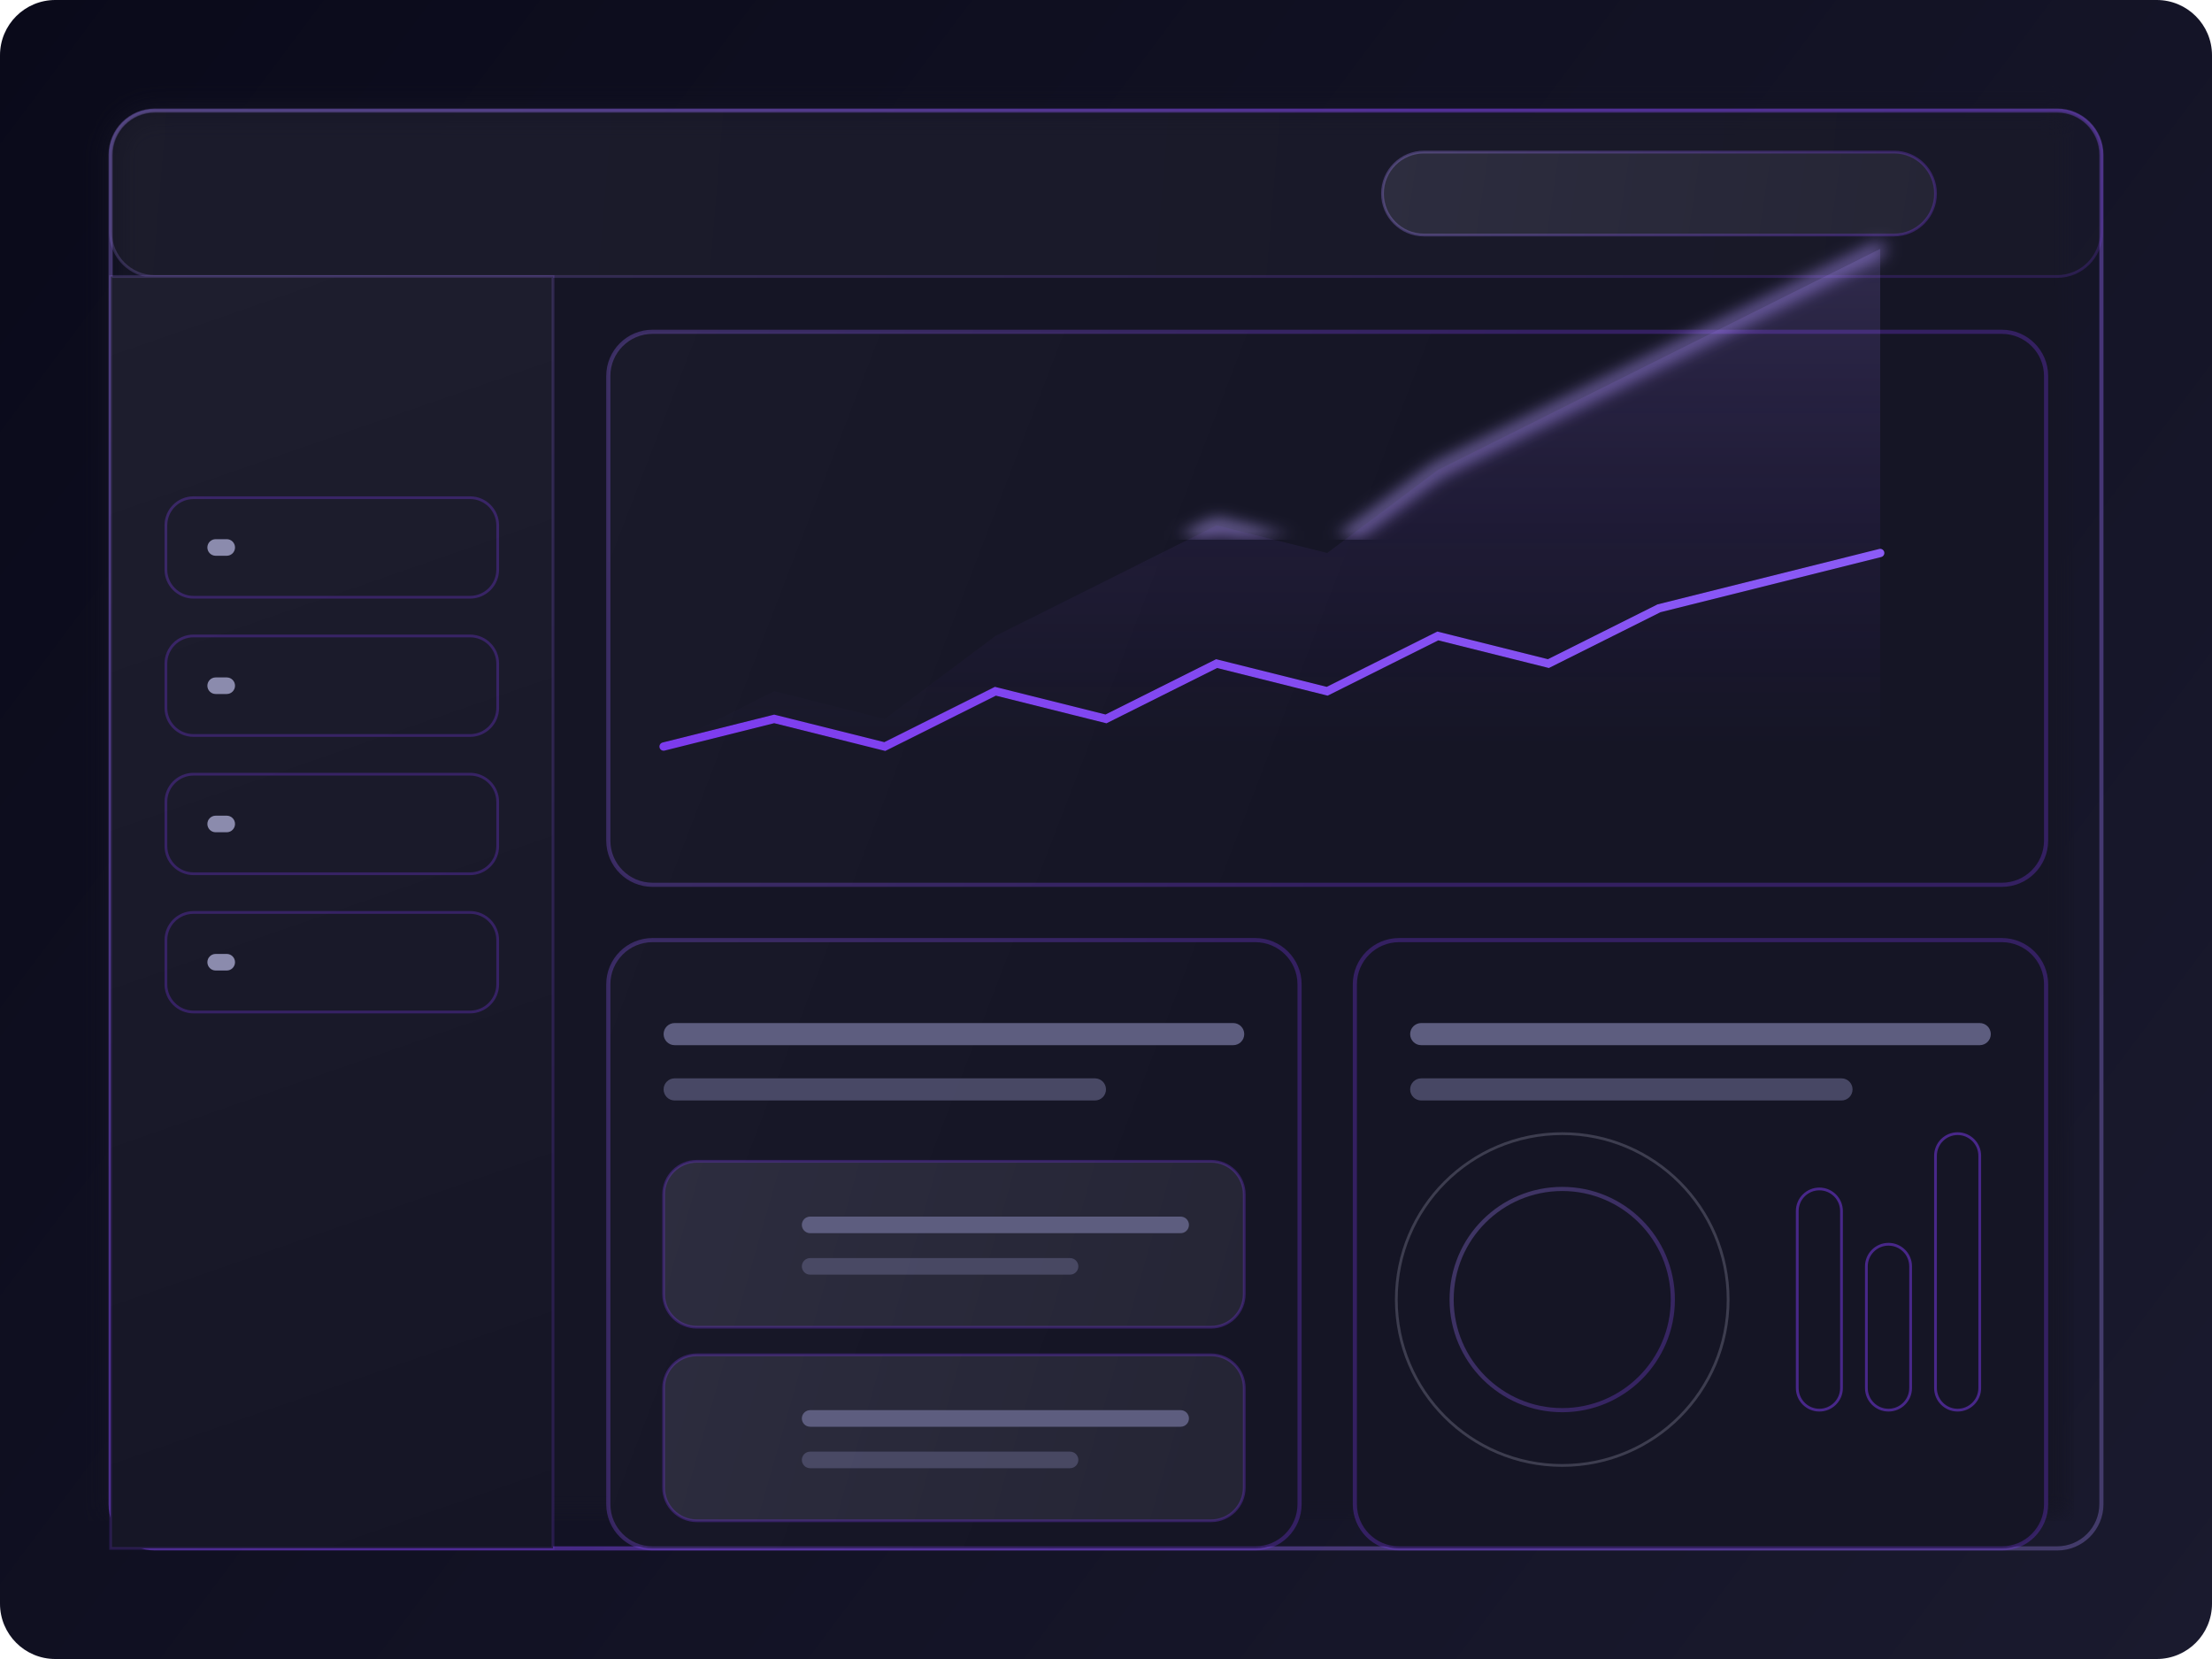
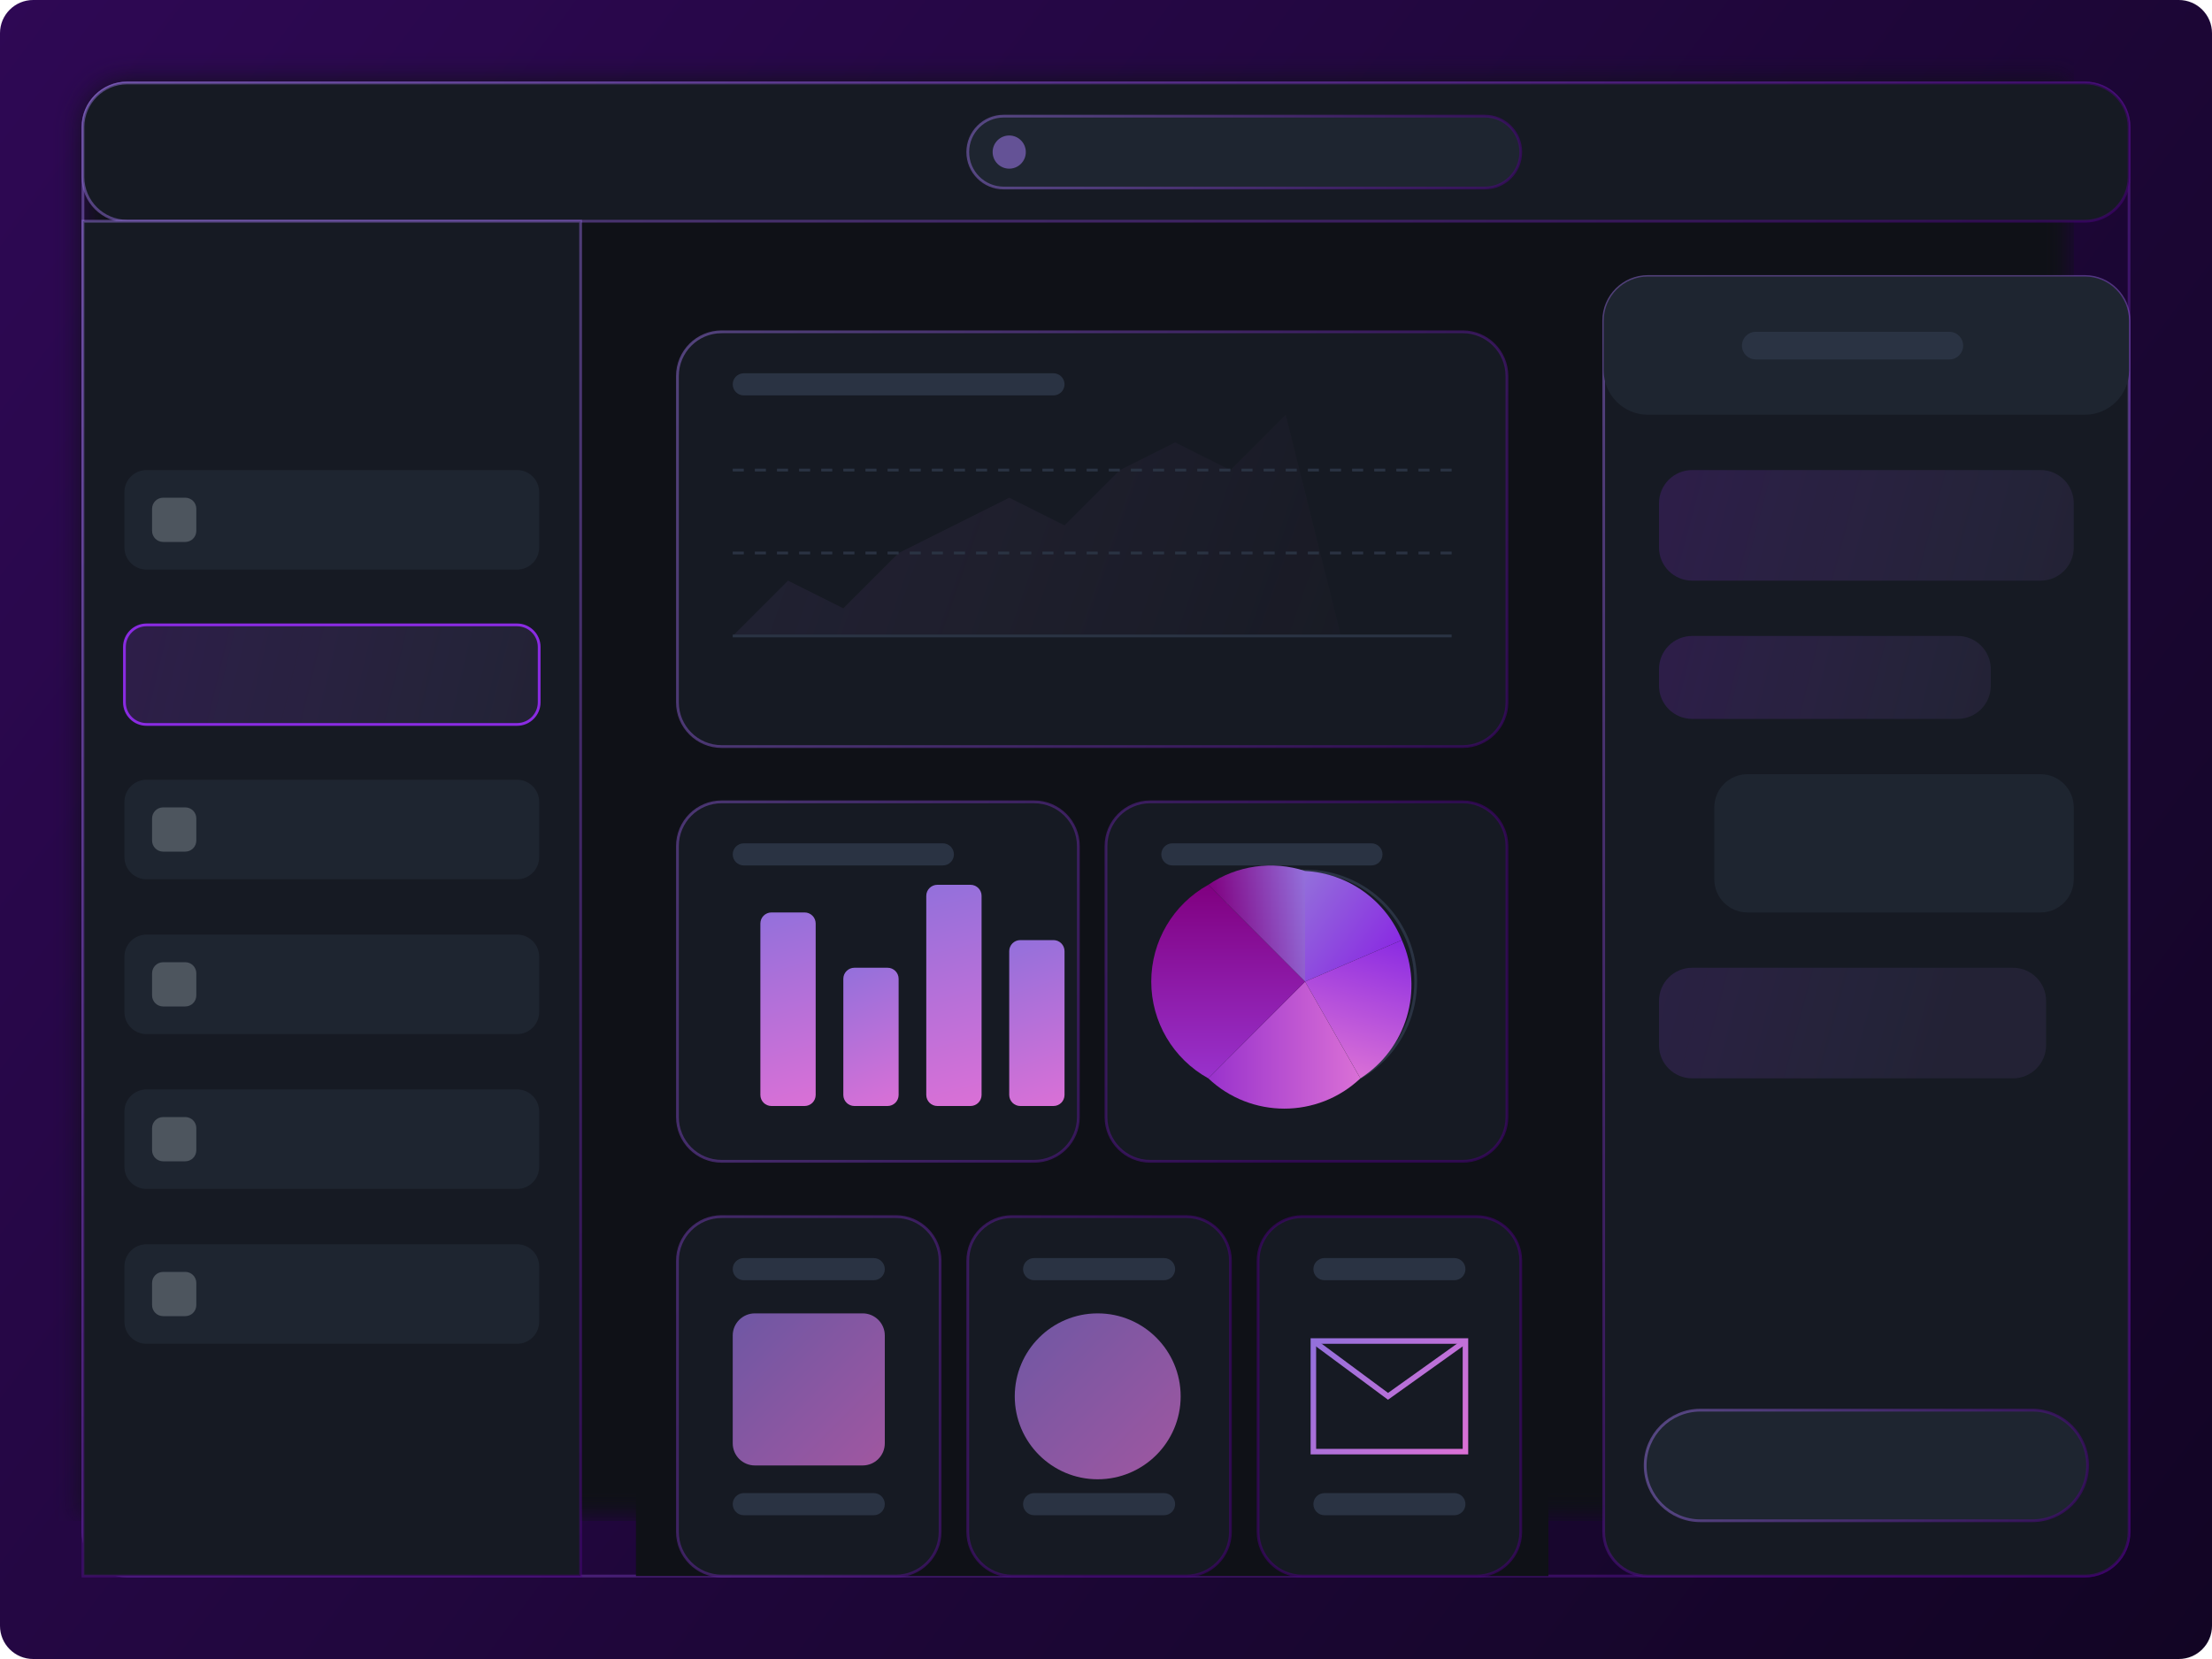
<svg xmlns="http://www.w3.org/2000/svg" width="800" height="600" viewBox="0 0 800 600" fill="none">
-   <rect width="800" height="600" rx="20" fill="url(#paint0_linear)" />
-   <rect x="40" y="40" width="720" height="520" rx="16" fill="#151525" filter="url(#glow)" />
-   <rect x="40" y="40" width="720" height="520" rx="16" stroke="url(#border_gradient)" stroke-width="1.5" />
-   <rect x="40" y="40" width="720" height="60" rx="16" fill="url(#glass_effect)" />
-   <rect x="40" y="40" width="720" height="60" rx="16" stroke="url(#nav_border)" stroke-width="1" />
-   <circle cx="80" cy="70" r="6" fill="#A78BFA" filter="url(#smallGlow)" />
-   <circle cx="105" cy="70" r="6" fill="#A78BFA" opacity="0.8" filter="url(#smallGlow)" />
-   <circle cx="130" cy="70" r="6" fill="#A78BFA" opacity="0.6" filter="url(#smallGlow)" />
-   <rect x="500" y="55" width="200" height="30" rx="15" fill="url(#search_gradient)" />
-   <rect x="500" y="55" width="200" height="30" rx="15" stroke="url(#search_border)" stroke-width="1" />
-   <circle cx="515" cy="70" r="6" fill="#A78BFA" filter="url(#smallGlow)" />
-   <rect x="40" y="100" width="160" height="460" rx="0" fill="url(#sidebar_gradient)" />
-   <rect x="40" y="100" width="160" height="460" rx="0" stroke="url(#sidebar_border)" stroke-width="1" />
-   <rect x="60" y="130" width="120" height="36" rx="10" fill="url(#active_menu_gradient)" filter="url(#menuGlow)" />
-   <rect x="60" y="180" width="120" height="36" rx="10" fill="transparent" stroke="url(#menu_border)" stroke-width="1" />
-   <rect x="60" y="230" width="120" height="36" rx="10" fill="transparent" stroke="url(#menu_border)" stroke-width="1" />
-   <rect x="60" y="280" width="120" height="36" rx="10" fill="transparent" stroke="url(#menu_border)" stroke-width="1" />
-   <rect x="60" y="330" width="120" height="36" rx="10" fill="transparent" stroke="url(#menu_border)" stroke-width="1" />
-   <circle cx="80" cy="148" r="6" fill="#A78BFA" filter="url(#smallGlow)" />
-   <rect x="75" y="195" width="10" height="6" rx="3" fill="#8B8BAD" />
-   <rect x="75" y="245" width="10" height="6" rx="3" fill="#8B8BAD" />
-   <rect x="75" y="295" width="10" height="6" rx="3" fill="#8B8BAD" />
-   <rect x="75" y="345" width="10" height="6" rx="3" fill="#8B8BAD" />
-   <rect x="220" y="120" width="520" height="200" rx="16" fill="url(#card_gradient)" />
-   <rect x="220" y="120" width="520" height="200" rx="16" stroke="url(#card_border)" stroke-width="1.5" />
-   <path d="M240 270 L280 250 L320 260 L360 230 L400 210 L440 190 L480 200 L520 170 L560 150 L600 130 L640 110 L680 90" stroke="url(#line_gradient1)" stroke-width="3" stroke-linecap="round" filter="url(#lineGlow)" />
-   <path d="M240 270 L280 260 L320 270 L360 250 L400 260 L440 240 L480 250 L520 230 L560 240 L600 220 L640 210 L680 200" stroke="url(#line_gradient2)" stroke-width="3" stroke-linecap="round" />
-   <path d="M240 270 L280 250 L320 260 L360 230 L400 210 L440 190 L480 200 L520 170 L560 150 L600 130 L640 110 L680 90 L680 270 L240 270 Z" fill="url(#area_gradient)" opacity="0.3" />
-   <circle cx="280" cy="250" r="5" fill="#A78BFA" filter="url(#dotGlow)" />
-   <circle cx="360" cy="230" r="5" fill="#A78BFA" filter="url(#dotGlow)" />
-   <circle cx="440" cy="190" r="5" fill="#A78BFA" filter="url(#dotGlow)" />
-   <circle cx="520" cy="170" r="5" fill="#A78BFA" filter="url(#dotGlow)" />
-   <circle cx="600" cy="130" r="5" fill="#A78BFA" filter="url(#dotGlow)" />
-   <circle cx="680" cy="90" r="5" fill="#A78BFA" filter="url(#dotGlow)" />
-   <rect x="220" y="340" width="250" height="220" rx="16" fill="url(#card_gradient)" />
-   <rect x="220" y="340" width="250" height="220" rx="16" stroke="url(#card_border)" stroke-width="1.5" />
-   <rect x="240" y="370" width="210" height="8" rx="4" fill="url(#text_gradient)" />
-   <rect x="240" y="390" width="160" height="8" rx="4" fill="url(#text_gradient)" opacity="0.7" />
-   <rect x="240" y="420" width="210" height="60" rx="12" fill="url(#item_gradient)" />
-   <rect x="240" y="420" width="210" height="60" rx="12" stroke="url(#item_border)" stroke-width="1" />
-   <circle cx="265" cy="450" r="12" fill="url(#circle_gradient)" filter="url(#smallGlow)" />
-   <rect x="290" y="440" width="140" height="6" rx="3" fill="url(#text_gradient)" />
-   <rect x="290" y="455" width="100" height="6" rx="3" fill="url(#text_gradient)" opacity="0.6" />
-   <rect x="240" y="490" width="210" height="60" rx="12" fill="url(#item_gradient)" />
-   <rect x="240" y="490" width="210" height="60" rx="12" stroke="url(#item_border)" stroke-width="1" />
-   <circle cx="265" cy="520" r="12" fill="url(#circle_gradient)" filter="url(#smallGlow)" />
-   <rect x="290" y="510" width="140" height="6" rx="3" fill="url(#text_gradient)" />
-   <rect x="290" y="525" width="100" height="6" rx="3" fill="url(#text_gradient)" opacity="0.6" />
-   <rect x="490" y="340" width="250" height="220" rx="16" fill="url(#card_gradient)" />
-   <rect x="490" y="340" width="250" height="220" rx="16" stroke="url(#card_border)" stroke-width="1.5" />
-   <rect x="510" y="370" width="210" height="8" rx="4" fill="url(#text_gradient)" />
-   <rect x="510" y="390" width="160" height="8" rx="4" fill="url(#text_gradient)" opacity="0.7" />
-   <circle cx="565" cy="470" r="60" fill="transparent" stroke="#3D3D4F" stroke-width="1" />
-   <path d="M565 410 A60 60 0 0 1 618 500" stroke="url(#arc_gradient1)" stroke-width="8" stroke-linecap="round" filter="url(#arcGlow)" />
-   <path d="M618 500 A60 60 0 0 1 565 530" stroke="url(#arc_gradient2)" stroke-width="8" stroke-linecap="round" filter="url(#arcGlow)" />
-   <path d="M565 530 A60 60 0 0 1 512 500" stroke="url(#arc_gradient3)" stroke-width="8" stroke-linecap="round" filter="url(#arcGlow)" />
-   <circle cx="565" cy="470" r="40" fill="#151525" stroke="url(#inner_circle)" stroke-width="1.5" />
-   <rect x="650" y="430" width="16" height="80" rx="8" fill="url(#bar_gradient1)" filter="url(#barGlow)" />
-   <rect x="650" y="430" width="16" height="80" rx="8" stroke="url(#bar_border)" stroke-width="1" />
-   <rect x="675" y="450" width="16" height="60" rx="8" fill="url(#bar_gradient2)" filter="url(#barGlow)" />
-   <rect x="675" y="450" width="16" height="60" rx="8" stroke="url(#bar_border)" stroke-width="1" />
-   <rect x="700" y="410" width="16" height="100" rx="8" fill="url(#bar_gradient3)" filter="url(#barGlow)" />
-   <rect x="700" y="410" width="16" height="100" rx="8" stroke="url(#bar_border)" stroke-width="1" />
-   <circle cx="700" cy="70" r="8" fill="#7C3AED" filter="url(#smallGlow)" />
-   <circle cx="675" cy="70" r="8" fill="#A78BFA" filter="url(#smallGlow)" />
-   <circle cx="650" cy="70" r="8" fill="#C4B5FD" filter="url(#smallGlow)" />
-   <circle cx="180" cy="400" r="3" fill="#A78BFA" opacity="0.6" filter="url(#tinyGlow)" />
-   <circle cx="200" cy="420" r="2" fill="#7C3AED" opacity="0.5" filter="url(#tinyGlow)" />
-   <circle cx="160" cy="440" r="2" fill="#C4B5FD" opacity="0.4" filter="url(#tinyGlow)" />
-   <circle cx="740" cy="200" r="3" fill="#A78BFA" opacity="0.6" filter="url(#tinyGlow)" />
-   <circle cx="720" cy="220" r="2" fill="#7C3AED" opacity="0.5" filter="url(#tinyGlow)" />
-   <circle cx="760" cy="240" r="2" fill="#C4B5FD" opacity="0.4" filter="url(#tinyGlow)" />
+   <rect width="800" height="600" rx="12" fill="url(#bg_gradient)" />
+   <rect x="30" y="30" width="740" height="540" rx="16" fill="#0F1117" filter="url(#container_glow)" />
+   <rect x="30" y="30" width="740" height="540" rx="16" stroke="url(#container_stroke)" stroke-width="1" />
+   <rect x="30" y="30" width="740" height="50" rx="16" fill="#161A23" />
+   <rect x="30" y="30" width="740" height="50" rx="16" stroke="url(#nav_stroke)" stroke-width="1" />
+   <circle cx="55" cy="55" r="6" fill="#FF5F57" filter="url(#small_glow)" />
+   <circle cx="75" cy="55" r="6" fill="#FEBC2E" filter="url(#small_glow)" />
+   <circle cx="95" cy="55" r="6" fill="#28C840" filter="url(#small_glow)" />
+   <rect x="350" y="42" width="200" height="26" rx="13" fill="#1E2530" stroke="url(#search_stroke)" stroke-width="1" />
+   <circle cx="365" cy="55" r="6" fill="#9370DB" opacity="0.6" />
+   <circle cx="730" cy="55" r="12" fill="url(#profile_gradient)" filter="url(#small_glow)" />
+   <rect x="30" y="80" width="180" height="490" rx="0" fill="#161A23" />
+   <rect x="30" y="80" width="180" height="490" rx="0" stroke="url(#sidebar_stroke)" stroke-width="1" />
+   <rect x="60" y="110" width="120" height="30" rx="6" fill="url(#logo_gradient)" filter="url(#small_glow)" />
+   <rect x="45" y="170" width="150" height="36" rx="8" fill="#1E2530" />
+   <rect x="45" y="226" width="150" height="36" rx="8" fill="url(#active_item_gradient)" stroke="#8A2BE2" stroke-width="1" />
+   <rect x="45" y="282" width="150" height="36" rx="8" fill="#1E2530" />
+   <rect x="45" y="338" width="150" height="36" rx="8" fill="#1E2530" />
+   <rect x="45" y="394" width="150" height="36" rx="8" fill="#1E2530" />
+   <rect x="45" y="450" width="150" height="36" rx="8" fill="#1E2530" />
+   <rect x="55" y="180" width="16" height="16" rx="4" fill="#6C757D" opacity="0.6" />
+   <rect x="55" y="236" width="16" height="16" rx="4" fill="#9370DB" filter="url(#small_glow)" />
+   <rect x="55" y="292" width="16" height="16" rx="4" fill="#6C757D" opacity="0.6" />
+   <rect x="55" y="348" width="16" height="16" rx="4" fill="#6C757D" opacity="0.6" />
+   <rect x="55" y="404" width="16" height="16" rx="4" fill="#6C757D" opacity="0.6" />
+   <rect x="55" y="460" width="16" height="16" rx="4" fill="#6C757D" opacity="0.6" />
+   <rect x="230" y="100" width="330" height="470" rx="0" fill="#0F1117" />
+   <rect x="580" y="100" width="190" height="470" rx="16" fill="#161A23" />
+   <rect x="580" y="100" width="190" height="470" rx="16" stroke="url(#chat_stroke)" stroke-width="1" />
+   <rect x="580" y="100" width="190" height="50" rx="16" fill="#1E2530" />
+   <circle cx="610" cy="125" r="12" fill="url(#profile_gradient)" filter="url(#small_glow)" />
+   <rect x="630" y="120" width="80" height="10" rx="5" fill="#2A3343" />
+   <rect x="600" y="170" width="150" height="40" rx="12" fill="url(#chat_bubble1)" />
+   <rect x="600" y="230" width="120" height="30" rx="12" fill="url(#chat_bubble2)" />
+   <rect x="620" y="280" width="130" height="50" rx="12" fill="#1E2530" />
+   <rect x="600" y="350" width="140" height="40" rx="12" fill="url(#chat_bubble1)" />
+   <rect x="595" y="510" width="160" height="40" rx="20" fill="#1E2530" stroke="url(#input_stroke)" stroke-width="1" />
+   <circle cx="735" cy="530" r="12" fill="url(#send_button)" filter="url(#small_glow)" />
+   <rect x="245" y="120" width="300" height="150" rx="16" fill="#161A23" />
+   <rect x="245" y="120" width="300" height="150" rx="16" stroke="url(#card_stroke)" stroke-width="1" />
+   <rect x="265" y="135" width="120" height="8" rx="4" fill="#2A3343" />
+   <path d="M265 230 L285 210 L305 220 L325 200 L345 190 L365 180 L385 190 L405 170 L425 160 L445 170 L465 150 L485 230 Z" fill="url(#chart_area_gradient)" opacity="0.3" />
+   <path d="M265 230 L285 210 L305 220 L325 200 L345 190 L365 180 L385 190 L405 170 L425 160 L445 170 L465 150" stroke="url(#chart_line_gradient)" stroke-width="2" stroke-linecap="round" filter="url(#line_glow)" />
+   <line x1="265" y1="170" x2="525" y2="170" stroke="#2A3343" stroke-width="1" stroke-dasharray="4 4" />
+   <line x1="265" y1="200" x2="525" y2="200" stroke="#2A3343" stroke-width="1" stroke-dasharray="4 4" />
+   <line x1="265" y1="230" x2="525" y2="230" stroke="#2A3343" stroke-width="1" />
+   <rect x="245" y="290" width="145" height="130" rx="16" fill="#161A23" />
+   <rect x="245" y="290" width="145" height="130" rx="16" stroke="url(#card_stroke)" stroke-width="1" />
+   <rect x="265" y="305" width="80" height="8" rx="4" fill="#2A3343" />
+   <rect x="275" y="330" width="20" height="70" rx="4" fill="url(#bar1_gradient)" />
+   <rect x="305" y="350" width="20" height="50" rx="4" fill="url(#bar2_gradient)" />
+   <rect x="335" y="320" width="20" height="80" rx="4" fill="url(#bar3_gradient)" />
+   <rect x="365" y="340" width="20" height="60" rx="4" fill="url(#bar4_gradient)" />
+   <rect x="400" y="290" width="145" height="130" rx="16" fill="#161A23" />
+   <rect x="400" y="290" width="145" height="130" rx="16" stroke="url(#card_stroke)" stroke-width="1" />
+   <rect x="420" y="305" width="80" height="8" rx="4" fill="#2A3343" />
+   <circle cx="472" cy="355" r="40" fill="transparent" stroke="#2A3343" stroke-width="1" />
+   <path d="M472 315 A40 40 0 0 1 507 340 L472 355 Z" fill="url(#pie1_gradient)" />
+   <path d="M472 355 L507 340 A40 40 0 0 1 492 390 Z" fill="url(#pie2_gradient)" />
+   <path d="M472 355 L492 390 A40 40 0 0 1 437 390 Z" fill="url(#pie3_gradient)" />
+   <path d="M472 355 L437 390 A40 40 0 0 1 437 320 Z" fill="url(#pie4_gradient)" />
+   <path d="M472 355 L437 320 A40 40 0 0 1 472 315 Z" fill="url(#pie5_gradient)" />
+   <rect x="245" y="440" width="95" height="130" rx="16" fill="#161A23" />
+   <rect x="245" y="440" width="95" height="130" rx="16" stroke="url(#card_stroke)" stroke-width="1" />
+   <rect x="265" y="455" width="55" height="8" rx="4" fill="#2A3343" />
+   <rect x="265" y="475" width="55" height="55" rx="8" fill="url(#product_gradient)" opacity="0.7" />
+   <rect x="265" y="540" width="55" height="8" rx="4" fill="#2A3343" />
+   <rect x="350" y="440" width="95" height="130" rx="16" fill="#161A23" />
+   <rect x="350" y="440" width="95" height="130" rx="16" stroke="url(#card_stroke)" stroke-width="1" />
+   <rect x="370" y="455" width="55" height="8" rx="4" fill="#2A3343" />
+   <circle cx="397" cy="505" r="30" fill="url(#meta_gradient)" opacity="0.7" />
+   <rect x="370" y="540" width="55" height="8" rx="4" fill="#2A3343" />
+   <rect x="455" y="440" width="95" height="130" rx="16" fill="#161A23" />
+   <rect x="455" y="440" width="95" height="130" rx="16" stroke="url(#card_stroke)" stroke-width="1" />
+   <rect x="475" y="455" width="55" height="8" rx="4" fill="#2A3343" />
+   <path d="M475 485 L530 485 L530 525 L475 525 Z" stroke="url(#email_stroke)" stroke-width="2" fill="transparent" />
+   <path d="M475 485 L502 505 L530 485" stroke="url(#email_stroke)" stroke-width="2" />
+   <rect x="475" y="540" width="55" height="8" rx="4" fill="#2A3343" />
  <defs>
-     <linearGradient id="paint0_linear" x1="0" y1="0" x2="800" y2="600" gradientUnits="userSpaceOnUse">
-       <stop offset="0" stop-color="#0A0A1A" />
-       <stop offset="1" stop-color="#1A1A2E" />
-     </linearGradient>
-     <linearGradient id="border_gradient" x1="0" y1="0" x2="720" y2="520" gradientUnits="userSpaceOnUse">
-       <stop offset="0" stop-color="#A78BFA" stop-opacity="0.3" />
-       <stop offset="0.5" stop-color="#7C3AED" stop-opacity="0.5" />
-       <stop offset="1" stop-color="#A78BFA" stop-opacity="0.3" />
-     </linearGradient>
-     <linearGradient id="nav_border" x1="0" y1="0" x2="720" y2="60" gradientUnits="userSpaceOnUse">
-       <stop offset="0" stop-color="#A78BFA" stop-opacity="0.2" />
-       <stop offset="1" stop-color="#7C3AED" stop-opacity="0.2" />
-     </linearGradient>
-     <linearGradient id="sidebar_border" x1="0" y1="0" x2="160" y2="460" gradientUnits="userSpaceOnUse">
-       <stop offset="0" stop-color="#A78BFA" stop-opacity="0.2" />
-       <stop offset="1" stop-color="#7C3AED" stop-opacity="0.2" />
-     </linearGradient>
-     <linearGradient id="menu_border" x1="0" y1="0" x2="120" y2="36" gradientUnits="userSpaceOnUse">
-       <stop offset="0" stop-color="#A78BFA" stop-opacity="0.3" />
-       <stop offset="1" stop-color="#7C3AED" stop-opacity="0.3" />
-     </linearGradient>
-     <linearGradient id="card_border" x1="0" y1="0" x2="520" y2="200" gradientUnits="userSpaceOnUse">
-       <stop offset="0" stop-color="#A78BFA" stop-opacity="0.3" />
-       <stop offset="1" stop-color="#7C3AED" stop-opacity="0.3" />
-     </linearGradient>
-     <linearGradient id="item_border" x1="0" y1="0" x2="210" y2="60" gradientUnits="userSpaceOnUse">
-       <stop offset="0" stop-color="#A78BFA" stop-opacity="0.3" />
-       <stop offset="1" stop-color="#7C3AED" stop-opacity="0.3" />
-     </linearGradient>
-     <linearGradient id="inner_circle" x1="525" y1="430" x2="605" y2="510" gradientUnits="userSpaceOnUse">
-       <stop offset="0" stop-color="#A78BFA" stop-opacity="0.3" />
-       <stop offset="1" stop-color="#7C3AED" stop-opacity="0.3" />
-     </linearGradient>
-     <linearGradient id="bar_border" x1="0" y1="0" x2="16" y2="100" gradientUnits="userSpaceOnUse">
-       <stop offset="0" stop-color="#A78BFA" stop-opacity="0.5" />
-       <stop offset="1" stop-color="#7C3AED" stop-opacity="0.5" />
-     </linearGradient>
-     <linearGradient id="glass_effect" x1="40" y1="40" x2="760" y2="100" gradientUnits="userSpaceOnUse">
-       <stop offset="0" stop-color="#2A2A3A" stop-opacity="0.3" />
-       <stop offset="1" stop-color="#1E1E2E" stop-opacity="0.3" />
-     </linearGradient>
-     <linearGradient id="sidebar_gradient" x1="40" y1="100" x2="200" y2="560" gradientUnits="userSpaceOnUse">
-       <stop offset="0" stop-color="#1E1E2E" />
-       <stop offset="1" stop-color="#151525" />
-     </linearGradient>
-     <linearGradient id="active_menu_gradient" x1="60" y1="130" x2="180" y2="166" gradientUnits="userSpaceOnUse">
-       <stop offset="0" stop-color="#7C3AED" stop-opacity="0.2" />
-       <stop offset="1" stop-color="#A78BFA" stop-opacity="0.1" />
-     </linearGradient>
-     <linearGradient id="search_gradient" x1="500" y1="55" x2="700" y2="85" gradientUnits="userSpaceOnUse">
-       <stop offset="0" stop-color="#2D2D3F" />
-       <stop offset="1" stop-color="#252535" />
-     </linearGradient>
-     <linearGradient id="search_border" x1="500" y1="55" x2="700" y2="85" gradientUnits="userSpaceOnUse">
-       <stop offset="0" stop-color="#A78BFA" stop-opacity="0.3" />
-       <stop offset="1" stop-color="#7C3AED" stop-opacity="0.3" />
-     </linearGradient>
-     <linearGradient id="card_gradient" x1="0" y1="0" x2="520" y2="200" gradientUnits="userSpaceOnUse">
-       <stop offset="0" stop-color="#1E1E2E" />
-       <stop offset="1" stop-color="#151525" />
-     </linearGradient>
-     <linearGradient id="item_gradient" x1="240" y1="420" x2="450" y2="480" gradientUnits="userSpaceOnUse">
-       <stop offset="0" stop-color="#2D2D3F" />
-       <stop offset="1" stop-color="#252535" />
-     </linearGradient>
-     <linearGradient id="circle_gradient" x1="253" y1="438" x2="277" y2="462" gradientUnits="userSpaceOnUse">
-       <stop offset="0" stop-color="#7C3AED" stop-opacity="0.2" />
-       <stop offset="1" stop-color="#A78BFA" stop-opacity="0.1" />
-     </linearGradient>
-     <linearGradient id="text_gradient" x1="0" y1="0" x2="210" y2="8" gradientUnits="userSpaceOnUse">
-       <stop offset="0" stop-color="#6D6D8F" />
-       <stop offset="1" stop-color="#5D5D7F" />
-     </linearGradient>
-     <linearGradient id="line_gradient1" x1="240" y1="90" x2="680" y2="270" gradientUnits="userSpaceOnUse">
-       <stop offset="0" stop-color="#C4B5FD" />
-       <stop offset="1" stop-color="#A78BFA" />
-     </linearGradient>
-     <linearGradient id="line_gradient2" x1="240" y1="200" x2="680" y2="270" gradientUnits="userSpaceOnUse">
-       <stop offset="0" stop-color="#7C3AED" />
-       <stop offset="1" stop-color="#8B5CF6" />
-     </linearGradient>
-     <linearGradient id="area_gradient" x1="240" y1="90" x2="240" y2="270" gradientUnits="userSpaceOnUse">
-       <stop offset="0" stop-color="#A78BFA" stop-opacity="0.6" />
-       <stop offset="1" stop-color="#7C3AED" stop-opacity="0" />
-     </linearGradient>
-     <linearGradient id="arc_gradient1" x1="565" y1="410" x2="618" y2="500" gradientUnits="userSpaceOnUse">
-       <stop offset="0" stop-color="#C4B5FD" />
-       <stop offset="1" stop-color="#A78BFA" />
-     </linearGradient>
-     <linearGradient id="arc_gradient2" x1="618" y1="500" x2="565" y2="530" gradientUnits="userSpaceOnUse">
-       <stop offset="0" stop-color="#A78BFA" />
-       <stop offset="1" stop-color="#7C3AED" />
-     </linearGradient>
-     <linearGradient id="arc_gradient3" x1="565" y1="530" x2="512" y2="500" gradientUnits="userSpaceOnUse">
-       <stop offset="0" stop-color="#7C3AED" />
-       <stop offset="1" stop-color="#8B5CF6" />
-     </linearGradient>
-     <linearGradient id="bar_gradient1" x1="650" y1="430" x2="666" y2="510" gradientUnits="userSpaceOnUse">
-       <stop offset="0" stop-color="#C4B5FD" stop-opacity="0.7" />
-       <stop offset="1" stop-color="#A78BFA" stop-opacity="0.3" />
-     </linearGradient>
-     <linearGradient id="bar_gradient2" x1="675" y1="450" x2="691" y2="510" gradientUnits="userSpaceOnUse">
-       <stop offset="0" stop-color="#A78BFA" stop-opacity="0.7" />
-       <stop offset="1" stop-color="#7C3AED" stop-opacity="0.3" />
-     </linearGradient>
-     <linearGradient id="bar_gradient3" x1="700" y1="410" x2="716" y2="510" gradientUnits="userSpaceOnUse">
-       <stop offset="0" stop-color="#7C3AED" stop-opacity="0.7" />
-       <stop offset="1" stop-color="#8B5CF6" stop-opacity="0.3" />
-     </linearGradient>
-     <filter id="glow" x="-10" y="-10" width="760" height="560" filterUnits="userSpaceOnUse" color-interpolation-filters="sRGB">
+     <linearGradient id="bg_gradient" x1="0" y1="0" x2="800" y2="600" gradientUnits="userSpaceOnUse">
+       <stop offset="0" stop-color="#2E0854" />
+       <stop offset="1" stop-color="#120524" />
+     </linearGradient>
+     <filter id="container_glow" x="-10" y="-10" width="760" height="560" filterUnits="userSpaceOnUse" color-interpolation-filters="sRGB">
      <feFlood flood-opacity="0" result="BackgroundImageFix" />
      <feBlend mode="normal" in="SourceGraphic" in2="BackgroundImageFix" result="shape" />
      <feGaussianBlur stdDeviation="5" result="effect1_foregroundBlur" />
    </filter>
-     <filter id="smallGlow" x="-5" y="-5" width="30" height="30" filterUnits="userSpaceOnUse" color-interpolation-filters="sRGB">
+     <filter id="small_glow" x="-2" y="-2" width="20" height="20" filterUnits="userSpaceOnUse" color-interpolation-filters="sRGB">
+       <feFlood flood-opacity="0" result="BackgroundImageFix" />
+       <feBlend mode="normal" in="SourceGraphic" in2="BackgroundImageFix" result="shape" />
+       <feGaussianBlur stdDeviation="1" result="effect1_foregroundBlur" />
+     </filter>
+     <filter id="line_glow" x="-5" y="-5" width="430" height="140" filterUnits="userSpaceOnUse" color-interpolation-filters="sRGB">
      <feFlood flood-opacity="0" result="BackgroundImageFix" />
      <feBlend mode="normal" in="SourceGraphic" in2="BackgroundImageFix" result="shape" />
      <feGaussianBlur stdDeviation="2" result="effect1_foregroundBlur" />
    </filter>
-     <filter id="tinyGlow" x="-2" y="-2" width="10" height="10" filterUnits="userSpaceOnUse" color-interpolation-filters="sRGB">
-       <feFlood flood-opacity="0" result="BackgroundImageFix" />
-       <feBlend mode="normal" in="SourceGraphic" in2="BackgroundImageFix" result="shape" />
-       <feGaussianBlur stdDeviation="1" result="effect1_foregroundBlur" />
-     </filter>
-     <filter id="menuGlow" x="-5" y="-5" width="130" height="46" filterUnits="userSpaceOnUse" color-interpolation-filters="sRGB">
-       <feFlood flood-opacity="0" result="BackgroundImageFix" />
-       <feBlend mode="normal" in="SourceGraphic" in2="BackgroundImageFix" result="shape" />
-       <feGaussianBlur stdDeviation="2" result="effect1_foregroundBlur" />
-     </filter>
-     <filter id="lineGlow" x="-5" y="-5" width="700" height="200" filterUnits="userSpaceOnUse" color-interpolation-filters="sRGB">
-       <feFlood flood-opacity="0" result="BackgroundImageFix" />
-       <feBlend mode="normal" in="SourceGraphic" in2="BackgroundImageFix" result="shape" />
-       <feGaussianBlur stdDeviation="3" result="effect1_foregroundBlur" />
-     </filter>
-     <filter id="dotGlow" x="-5" y="-5" width="20" height="20" filterUnits="userSpaceOnUse" color-interpolation-filters="sRGB">
-       <feFlood flood-opacity="0" result="BackgroundImageFix" />
-       <feBlend mode="normal" in="SourceGraphic" in2="BackgroundImageFix" result="shape" />
-       <feGaussianBlur stdDeviation="2" result="effect1_foregroundBlur" />
-     </filter>
-     <filter id="arcGlow" x="-5" y="-5" width="150" height="150" filterUnits="userSpaceOnUse" color-interpolation-filters="sRGB">
-       <feFlood flood-opacity="0" result="BackgroundImageFix" />
-       <feBlend mode="normal" in="SourceGraphic" in2="BackgroundImageFix" result="shape" />
-       <feGaussianBlur stdDeviation="3" result="effect1_foregroundBlur" />
-     </filter>
-     <filter id="barGlow" x="-5" y="-5" width="26" height="110" filterUnits="userSpaceOnUse" color-interpolation-filters="sRGB">
-       <feFlood flood-opacity="0" result="BackgroundImageFix" />
-       <feBlend mode="normal" in="SourceGraphic" in2="BackgroundImageFix" result="shape" />
-       <feGaussianBlur stdDeviation="2" result="effect1_foregroundBlur" />
-     </filter>
+     <linearGradient id="container_stroke" x1="30" y1="30" x2="770" y2="570" gradientUnits="userSpaceOnUse">
+       <stop offset="0" stop-color="#9370DB" stop-opacity="0.5" />
+       <stop offset="1" stop-color="#4B0082" stop-opacity="0.5" />
+     </linearGradient>
+     <linearGradient id="nav_stroke" x1="30" y1="30" x2="770" y2="70" gradientUnits="userSpaceOnUse">
+       <stop offset="0" stop-color="#9370DB" stop-opacity="0.5" />
+       <stop offset="1" stop-color="#4B0082" stop-opacity="0.5" />
+     </linearGradient>
+     <linearGradient id="search_stroke" x1="350" y1="42" x2="550" y2="68" gradientUnits="userSpaceOnUse">
+       <stop offset="0" stop-color="#9370DB" stop-opacity="0.5" />
+       <stop offset="1" stop-color="#4B0082" stop-opacity="0.5" />
+     </linearGradient>
+     <linearGradient id="sidebar_stroke" x1="30" y1="80" x2="210" y2="570" gradientUnits="userSpaceOnUse">
+       <stop offset="0" stop-color="#9370DB" stop-opacity="0.5" />
+       <stop offset="1" stop-color="#4B0082" stop-opacity="0.5" />
+     </linearGradient>
+     <linearGradient id="chat_stroke" x1="580" y1="100" x2="770" y2="570" gradientUnits="userSpaceOnUse">
+       <stop offset="0" stop-color="#9370DB" stop-opacity="0.5" />
+       <stop offset="1" stop-color="#4B0082" stop-opacity="0.5" />
+     </linearGradient>
+     <linearGradient id="input_stroke" x1="595" y1="510" x2="755" y2="550" gradientUnits="userSpaceOnUse">
+       <stop offset="0" stop-color="#9370DB" stop-opacity="0.5" />
+       <stop offset="1" stop-color="#4B0082" stop-opacity="0.5" />
+     </linearGradient>
+     <linearGradient id="email_stroke" x1="475" y1="485" x2="530" y2="525" gradientUnits="userSpaceOnUse">
+       <stop offset="0" stop-color="#9370DB" />
+       <stop offset="1" stop-color="#DA70D6" />
+     </linearGradient>
+     <linearGradient id="card_stroke" x1="245" y1="120" x2="545" y2="270" gradientUnits="userSpaceOnUse">
+       <stop offset="0" stop-color="#9370DB" stop-opacity="0.5" />
+       <stop offset="1" stop-color="#4B0082" stop-opacity="0.5" />
+     </linearGradient>
+     <linearGradient id="profile_gradient" x1="718" y1="43" x2="742" y2="67" gradientUnits="userSpaceOnUse">
+       <stop offset="0" stop-color="#9370DB" />
+       <stop offset="1" stop-color="#DA70D6" />
+     </linearGradient>
+     <linearGradient id="logo_gradient" x1="60" y1="110" x2="180" y2="140" gradientUnits="userSpaceOnUse">
+       <stop offset="0" stop-color="#9370DB" />
+       <stop offset="1" stop-color="#DA70D6" />
+     </linearGradient>
+     <linearGradient id="send_button" x1="723" y1="518" x2="747" y2="542" gradientUnits="userSpaceOnUse">
+       <stop offset="0" stop-color="#9370DB" />
+       <stop offset="1" stop-color="#DA70D6" />
+     </linearGradient>
+     <linearGradient id="active_item_gradient" x1="45" y1="226" x2="195" y2="262" gradientUnits="userSpaceOnUse">
+       <stop offset="0" stop-color="#8A2BE2" stop-opacity="0.2" />
+       <stop offset="1" stop-color="#9370DB" stop-opacity="0.1" />
+     </linearGradient>
+     <linearGradient id="chart_line_gradient" x1="265" y1="140" x2="525" y2="230" gradientUnits="userSpaceOnUse">
+       <stop offset="0" stop-color="#9370DB" />
+       <stop offset="1" stop-color="#DA70D6" />
+     </linearGradient>
+     <linearGradient id="chart_area_gradient" x1="265" y1="140" x2="525" y2="230" gradientUnits="userSpaceOnUse">
+       <stop offset="0" stop-color="#9370DB" stop-opacity="0.3" />
+       <stop offset="1" stop-color="#DA70D6" stop-opacity="0" />
+     </linearGradient>
+     <linearGradient id="chat_bubble1" x1="600" y1="170" x2="750" y2="210" gradientUnits="userSpaceOnUse">
+       <stop offset="0" stop-color="#8A2BE2" stop-opacity="0.2" />
+       <stop offset="1" stop-color="#9370DB" stop-opacity="0.1" />
+     </linearGradient>
+     <linearGradient id="chat_bubble2" x1="600" y1="230" x2="720" y2="260" gradientUnits="userSpaceOnUse">
+       <stop offset="0" stop-color="#8A2BE2" stop-opacity="0.2" />
+       <stop offset="1" stop-color="#9370DB" stop-opacity="0.1" />
+     </linearGradient>
+     <linearGradient id="bar1_gradient" x1="275" y1="330" x2="295" y2="400" gradientUnits="userSpaceOnUse">
+       <stop offset="0" stop-color="#9370DB" />
+       <stop offset="1" stop-color="#DA70D6" />
+     </linearGradient>
+     <linearGradient id="bar2_gradient" x1="305" y1="350" x2="325" y2="400" gradientUnits="userSpaceOnUse">
+       <stop offset="0" stop-color="#9370DB" />
+       <stop offset="1" stop-color="#DA70D6" />
+     </linearGradient>
+     <linearGradient id="bar3_gradient" x1="335" y1="320" x2="355" y2="400" gradientUnits="userSpaceOnUse">
+       <stop offset="0" stop-color="#9370DB" />
+       <stop offset="1" stop-color="#DA70D6" />
+     </linearGradient>
+     <linearGradient id="bar4_gradient" x1="365" y1="340" x2="385" y2="400" gradientUnits="userSpaceOnUse">
+       <stop offset="0" stop-color="#9370DB" />
+       <stop offset="1" stop-color="#DA70D6" />
+     </linearGradient>
+     <linearGradient id="pie1_gradient" x1="472" y1="315" x2="507" y2="340" gradientUnits="userSpaceOnUse">
+       <stop offset="0" stop-color="#9370DB" />
+       <stop offset="1" stop-color="#8A2BE2" />
+     </linearGradient>
+     <linearGradient id="pie2_gradient" x1="507" y1="340" x2="492" y2="390" gradientUnits="userSpaceOnUse">
+       <stop offset="0" stop-color="#8A2BE2" />
+       <stop offset="1" stop-color="#DA70D6" />
+     </linearGradient>
+     <linearGradient id="pie3_gradient" x1="492" y1="390" x2="437" y2="390" gradientUnits="userSpaceOnUse">
+       <stop offset="0" stop-color="#DA70D6" />
+       <stop offset="1" stop-color="#9932CC" />
+     </linearGradient>
+     <linearGradient id="pie4_gradient" x1="437" y1="390" x2="437" y2="320" gradientUnits="userSpaceOnUse">
+       <stop offset="0" stop-color="#9932CC" />
+       <stop offset="1" stop-color="#800080" />
+     </linearGradient>
+     <linearGradient id="pie5_gradient" x1="437" y1="320" x2="472" y2="315" gradientUnits="userSpaceOnUse">
+       <stop offset="0" stop-color="#800080" />
+       <stop offset="1" stop-color="#9370DB" />
+     </linearGradient>
+     <linearGradient id="product_gradient" x1="265" y1="475" x2="320" y2="530" gradientUnits="userSpaceOnUse">
+       <stop offset="0" stop-color="#9370DB" />
+       <stop offset="1" stop-color="#DA70D6" />
+     </linearGradient>
+     <linearGradient id="meta_gradient" x1="367" y1="475" x2="427" y2="535" gradientUnits="userSpaceOnUse">
+       <stop offset="0" stop-color="#9370DB" />
+       <stop offset="1" stop-color="#DA70D6" />
+     </linearGradient>
  </defs>
</svg>
